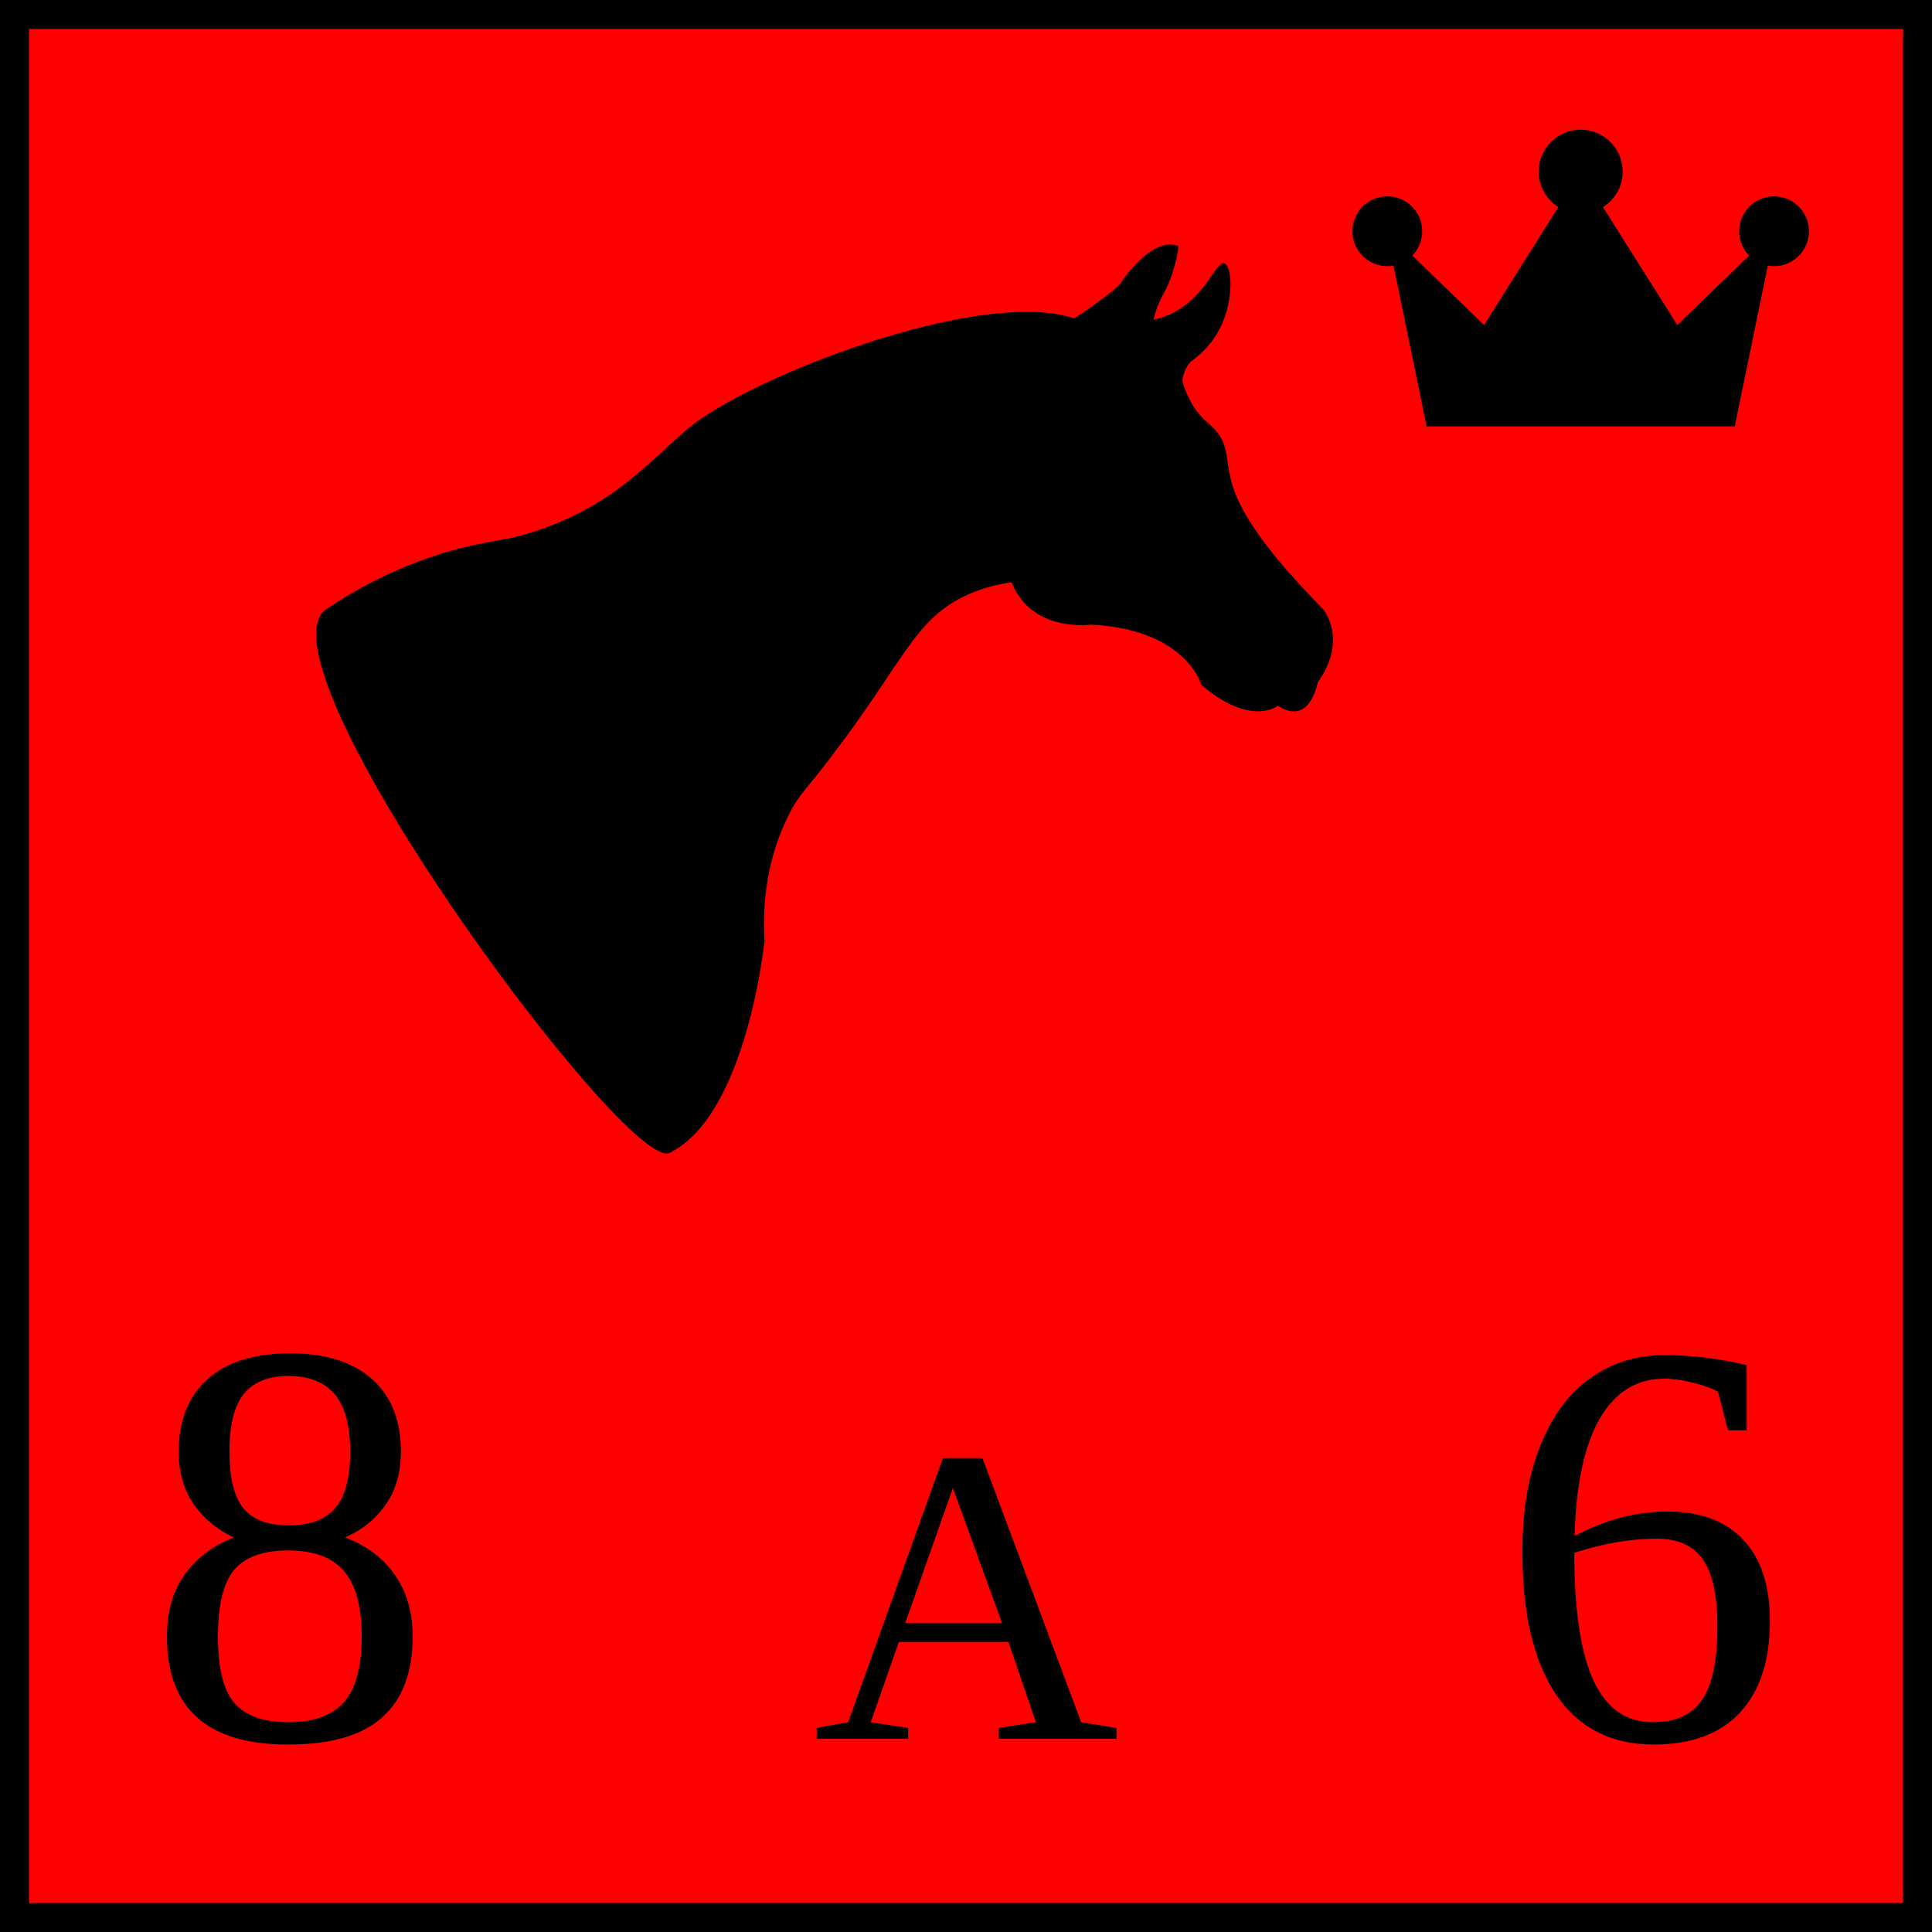
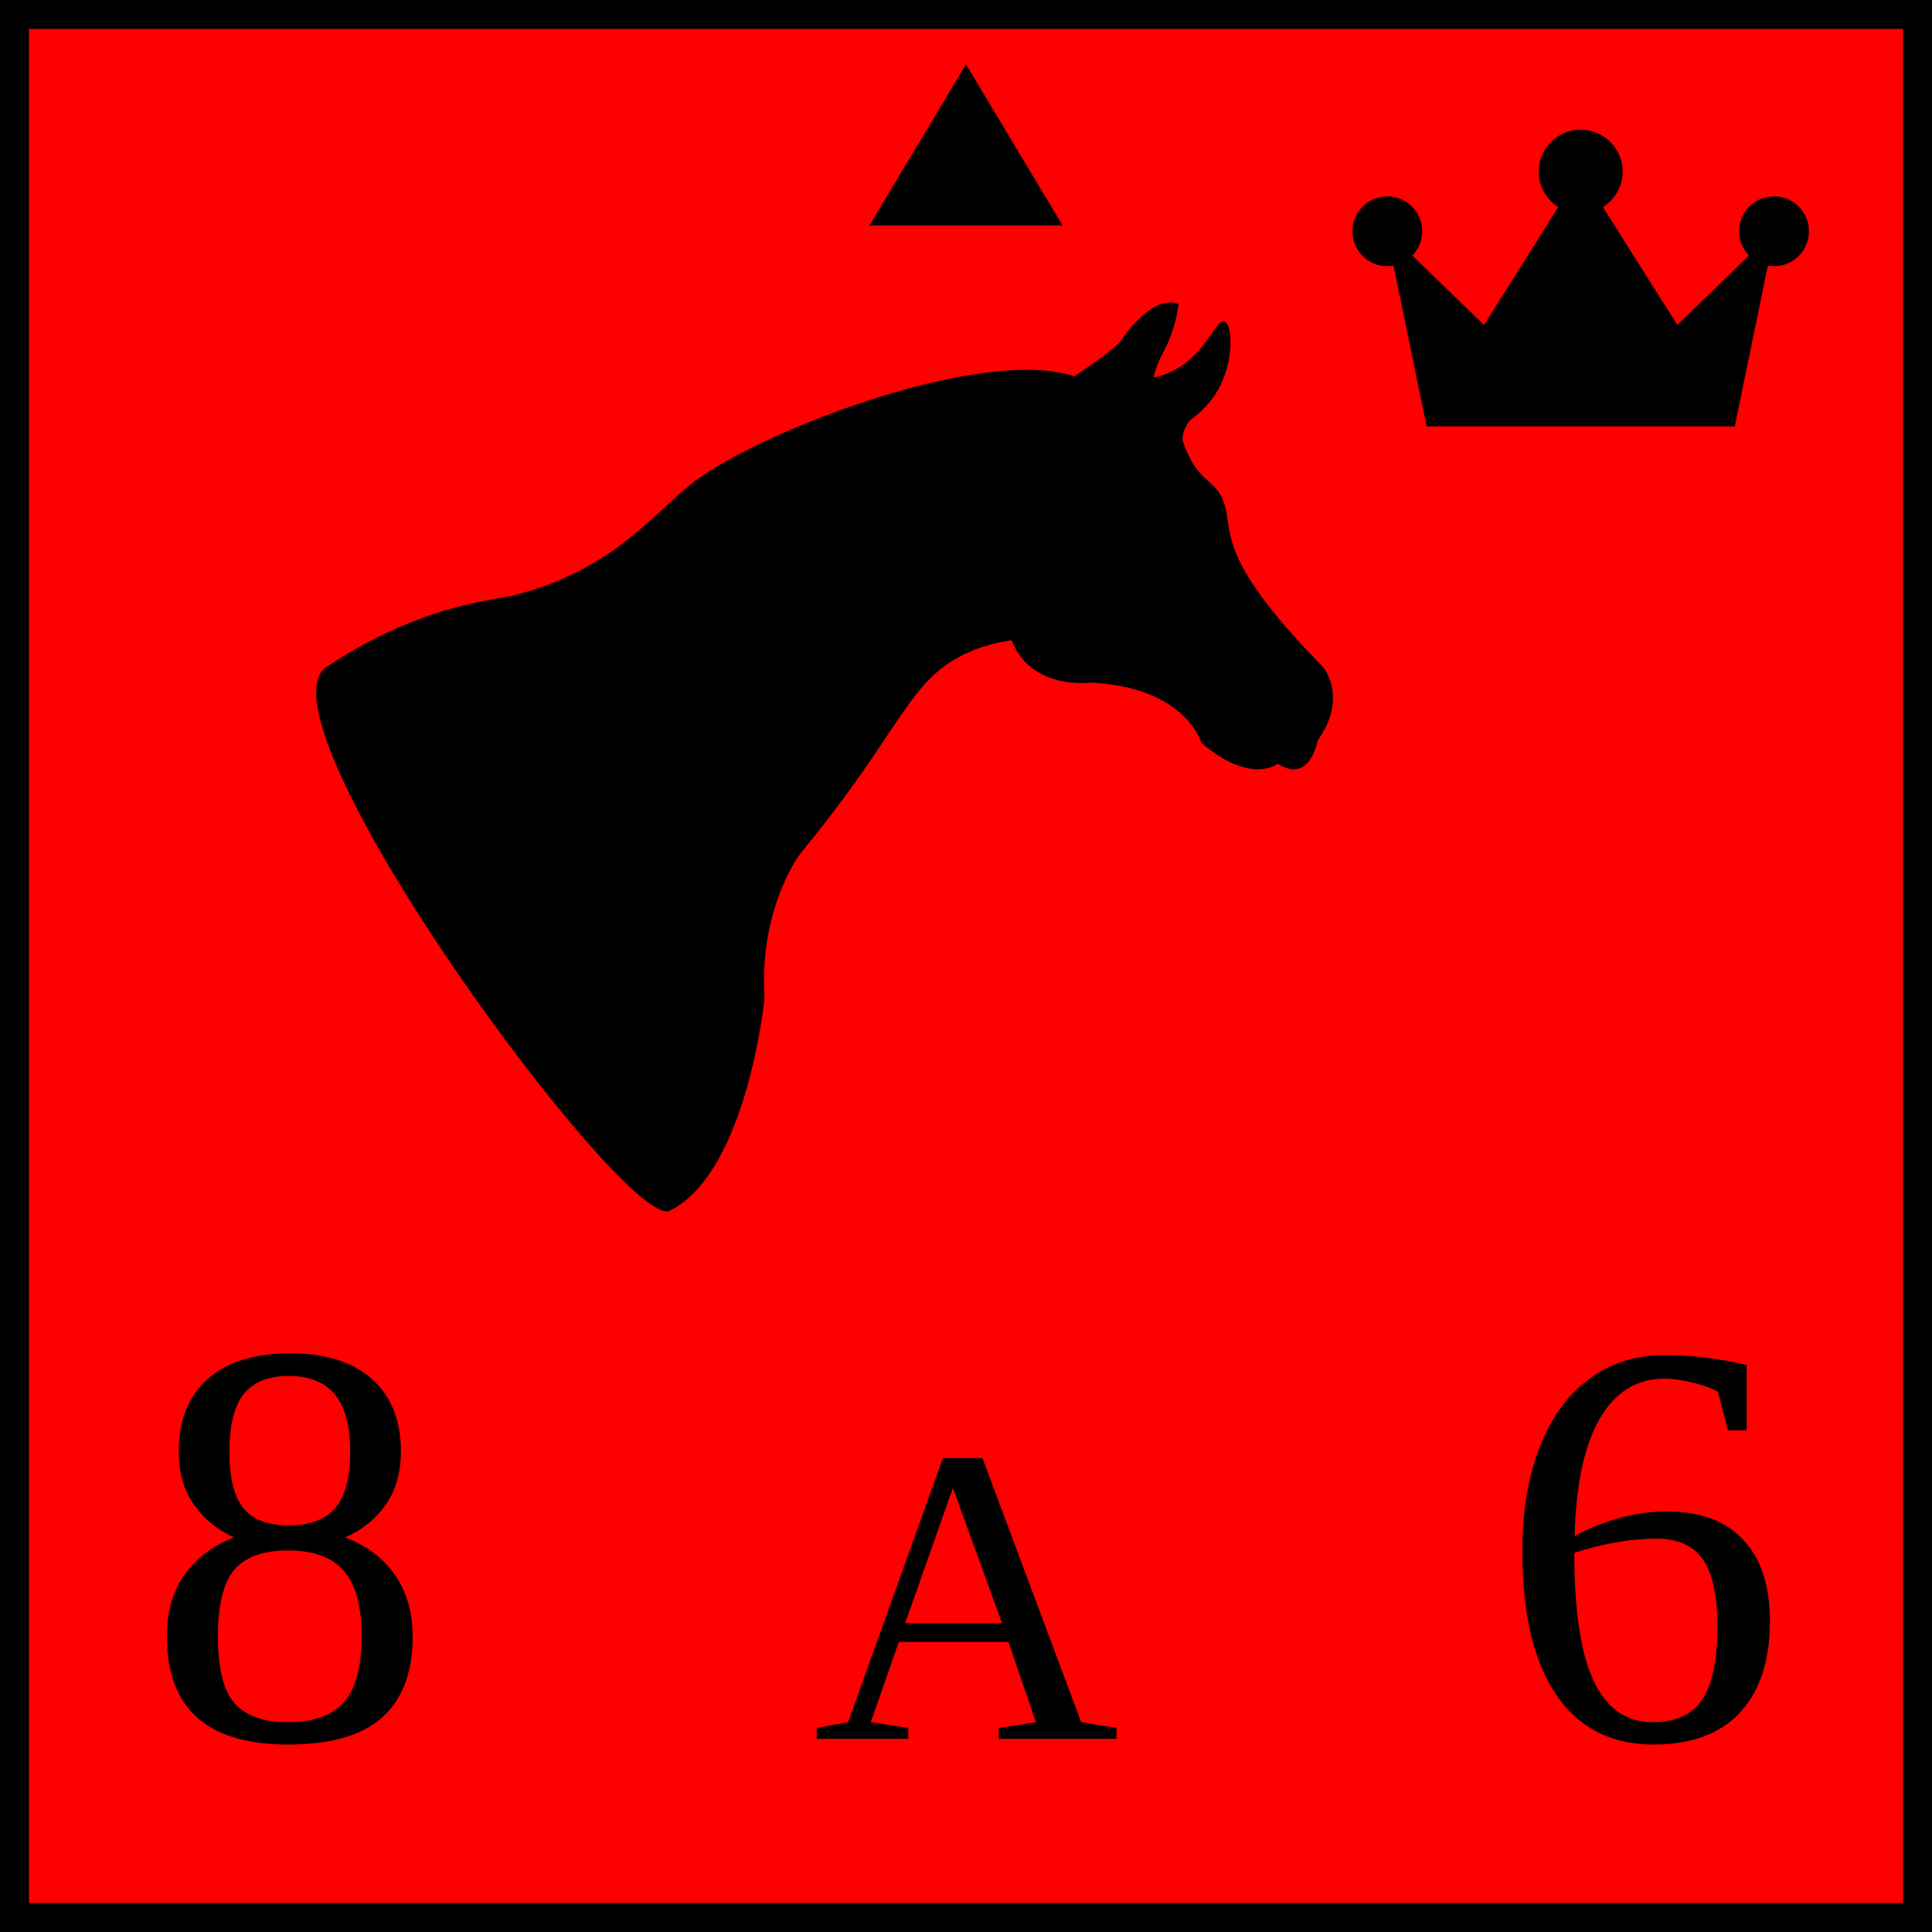
<svg xmlns="http://www.w3.org/2000/svg" width="60" height="60">
  <rect width="100%" height="100%" fill="red" stroke="black" stroke-width="3%" />
+   <g id="facing_arrow">
+     <polygon points="30,2 33,7 27,7" />
+   </g>
  <g id="scale" transform="scale(0.6)">
-     <g id="horse" transform="translate(10,5) scale(0.1,0.1)">
+     <g id="horse" transform="translate(10,8) scale(0.1,0.1)">
      <path id="horse_path" d="M533.7,86.3c4,1.2,5.2,18.7-2.1,33.3         c-4.1,8.2-9.9,13.7-14.9,17.3c-2.5,1.8-5.5,8.7-4.4,11.7c0.7,2.2,1.7,4.6,2.9,7.1c6.3,13.4,14,13.6,17.8,23.1         c6.5,15.9-6.4,27.1,52,86.7c0,0,12.9,15.5-3,37.8c0,0-3.9,22.8-20.6,12c0,0-13.7,11.2-39.5-10.7c0,0-7.9-29-57.5-31.3         c0,0-30.5,4.3-40.8-21.9c-9.6,1.3-17.1,3.9-22.7,6.4c-27.8,12.5-32.8,34.5-71.3,84.7c-13.4,17.5-15.3,18-20.1,26.9         c-13.5,25.2-14.8,50.6-13.8,67.5c0,0-9,90-49.1,109.8C224.7,557.5,32.9,297.9,67.9,266c8.6-5.9,21.8-14.1,39-21.5         c26.5-11.3,42.8-13.2,58.9-16.3c49.2-12.5,69.8-39.3,90.7-56.7c32.1-26.6,151.1-73,199.6-56.7c0,0,21.7-14.4,24.3-18.7         c2.6-4.3,17.4-23.9,29.5-18.7c0.3,0.8-1.9,14.5-7.8,24.9c-3.6,6.4-5.1,13.2-5.1,13.2c1.4-0.3,3.4-0.8,5.8-1.7         C523.5,106.3,529,84.9,533.7,86.3z" />
    </g>
    <g id="crown" transform="translate(70,5) scale(0.05,0.05)">
      <path d="M436.475,103.262c-19.961,0-36.141,16.18-36.141,36.141c0,9.776,3.92,18.613,10.226,25.12l-74.195,71.928l-76.969-122.068         c12.207-7.695,20.378-21.202,20.378-36.7c0-24.005-19.46-43.467-43.466-43.467c-24.005,0-43.465,19.462-43.465,43.467         c0,15.468,8.139,28.961,20.31,36.666l-76.938,122.101L62.05,164.528c6.311-6.505,10.232-15.346,10.232-25.125         c0-19.961-16.181-36.141-36.141-36.141S0,119.442,0,139.403c0,19.959,16.181,36.139,36.141,36.139         c2.196,0,4.322-0.272,6.411-0.647l34.27,166.474h318.972l34.27-166.474c2.088,0.378,4.215,0.647,6.412,0.647         c19.96,0,36.14-16.18,36.14-36.139C472.615,119.442,456.435,103.262,436.475,103.262z" />
    </g>
    <g id="attributes" text-anchor="middle" font-size="30">
      <g id="shield_wall_defense">
        <text x="85" y="90">6</text>
      </g>
      <g id="shield_wall_attack">
        <text x="15" y="90">8</text>
      </g>
      <g id="morale_rating">
        <text x="50" y="90" font-size="22">A</text>
      </g>
    </g>
  </g>
</svg>
